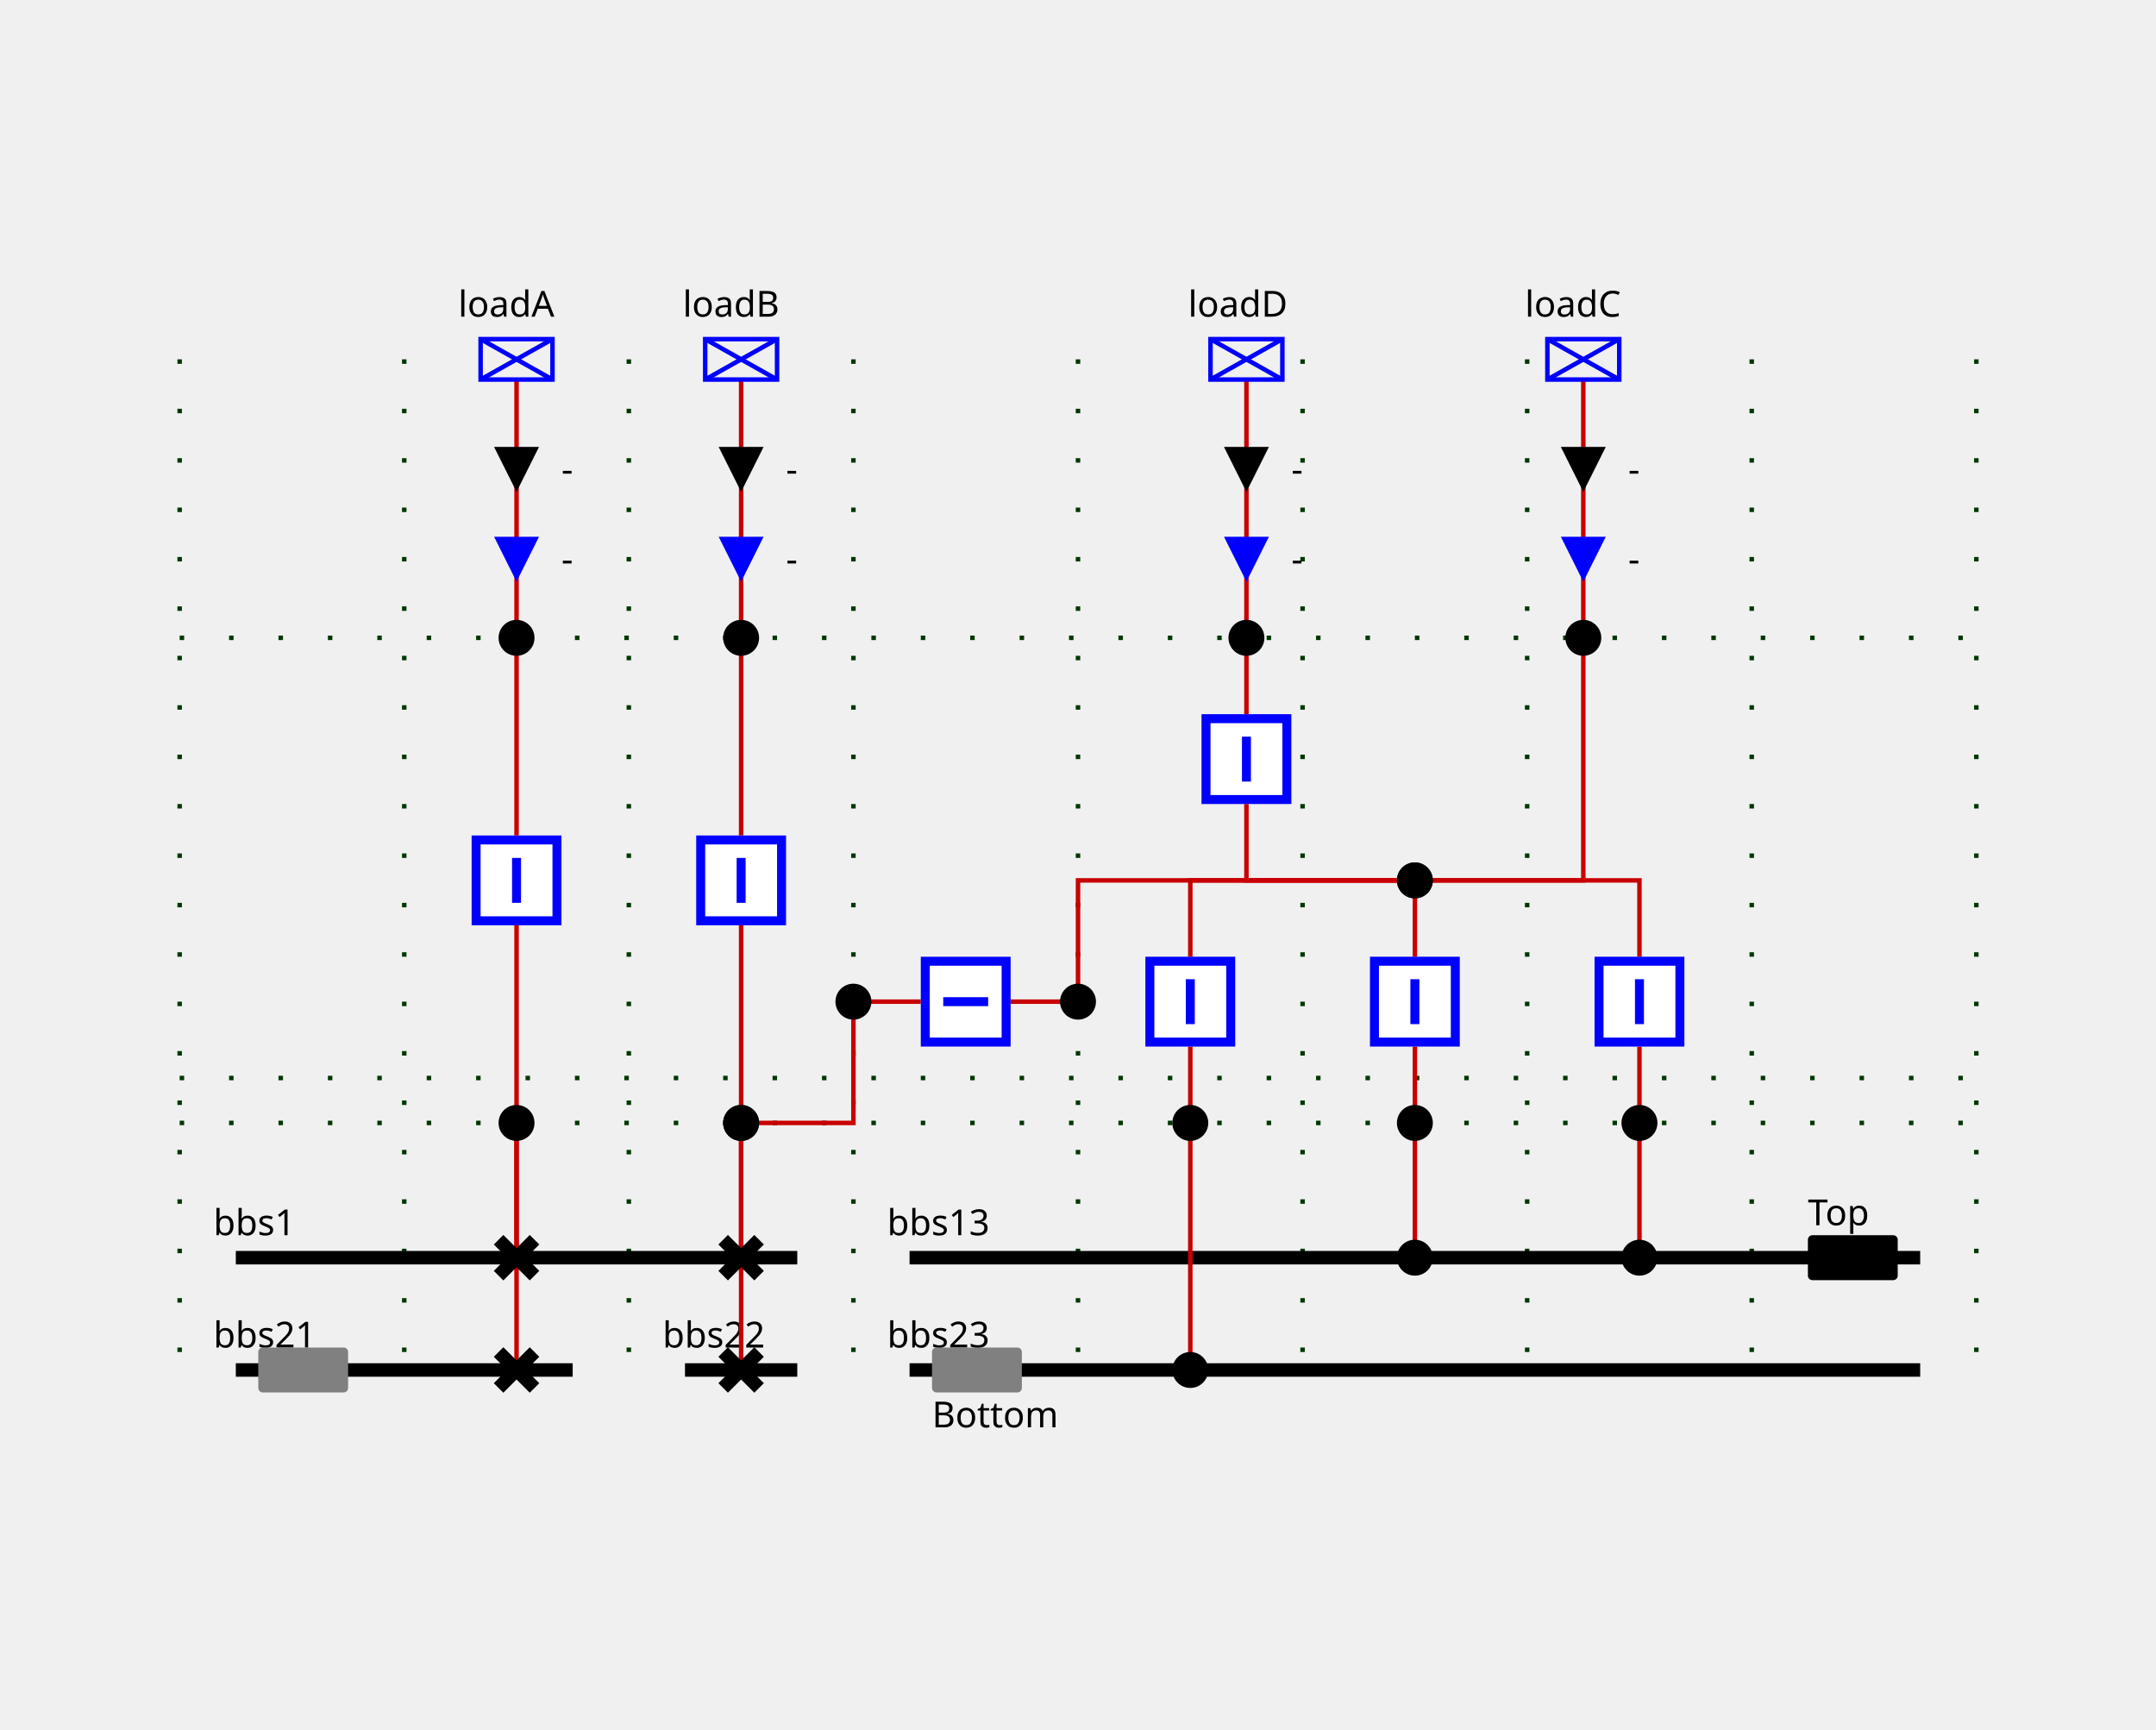
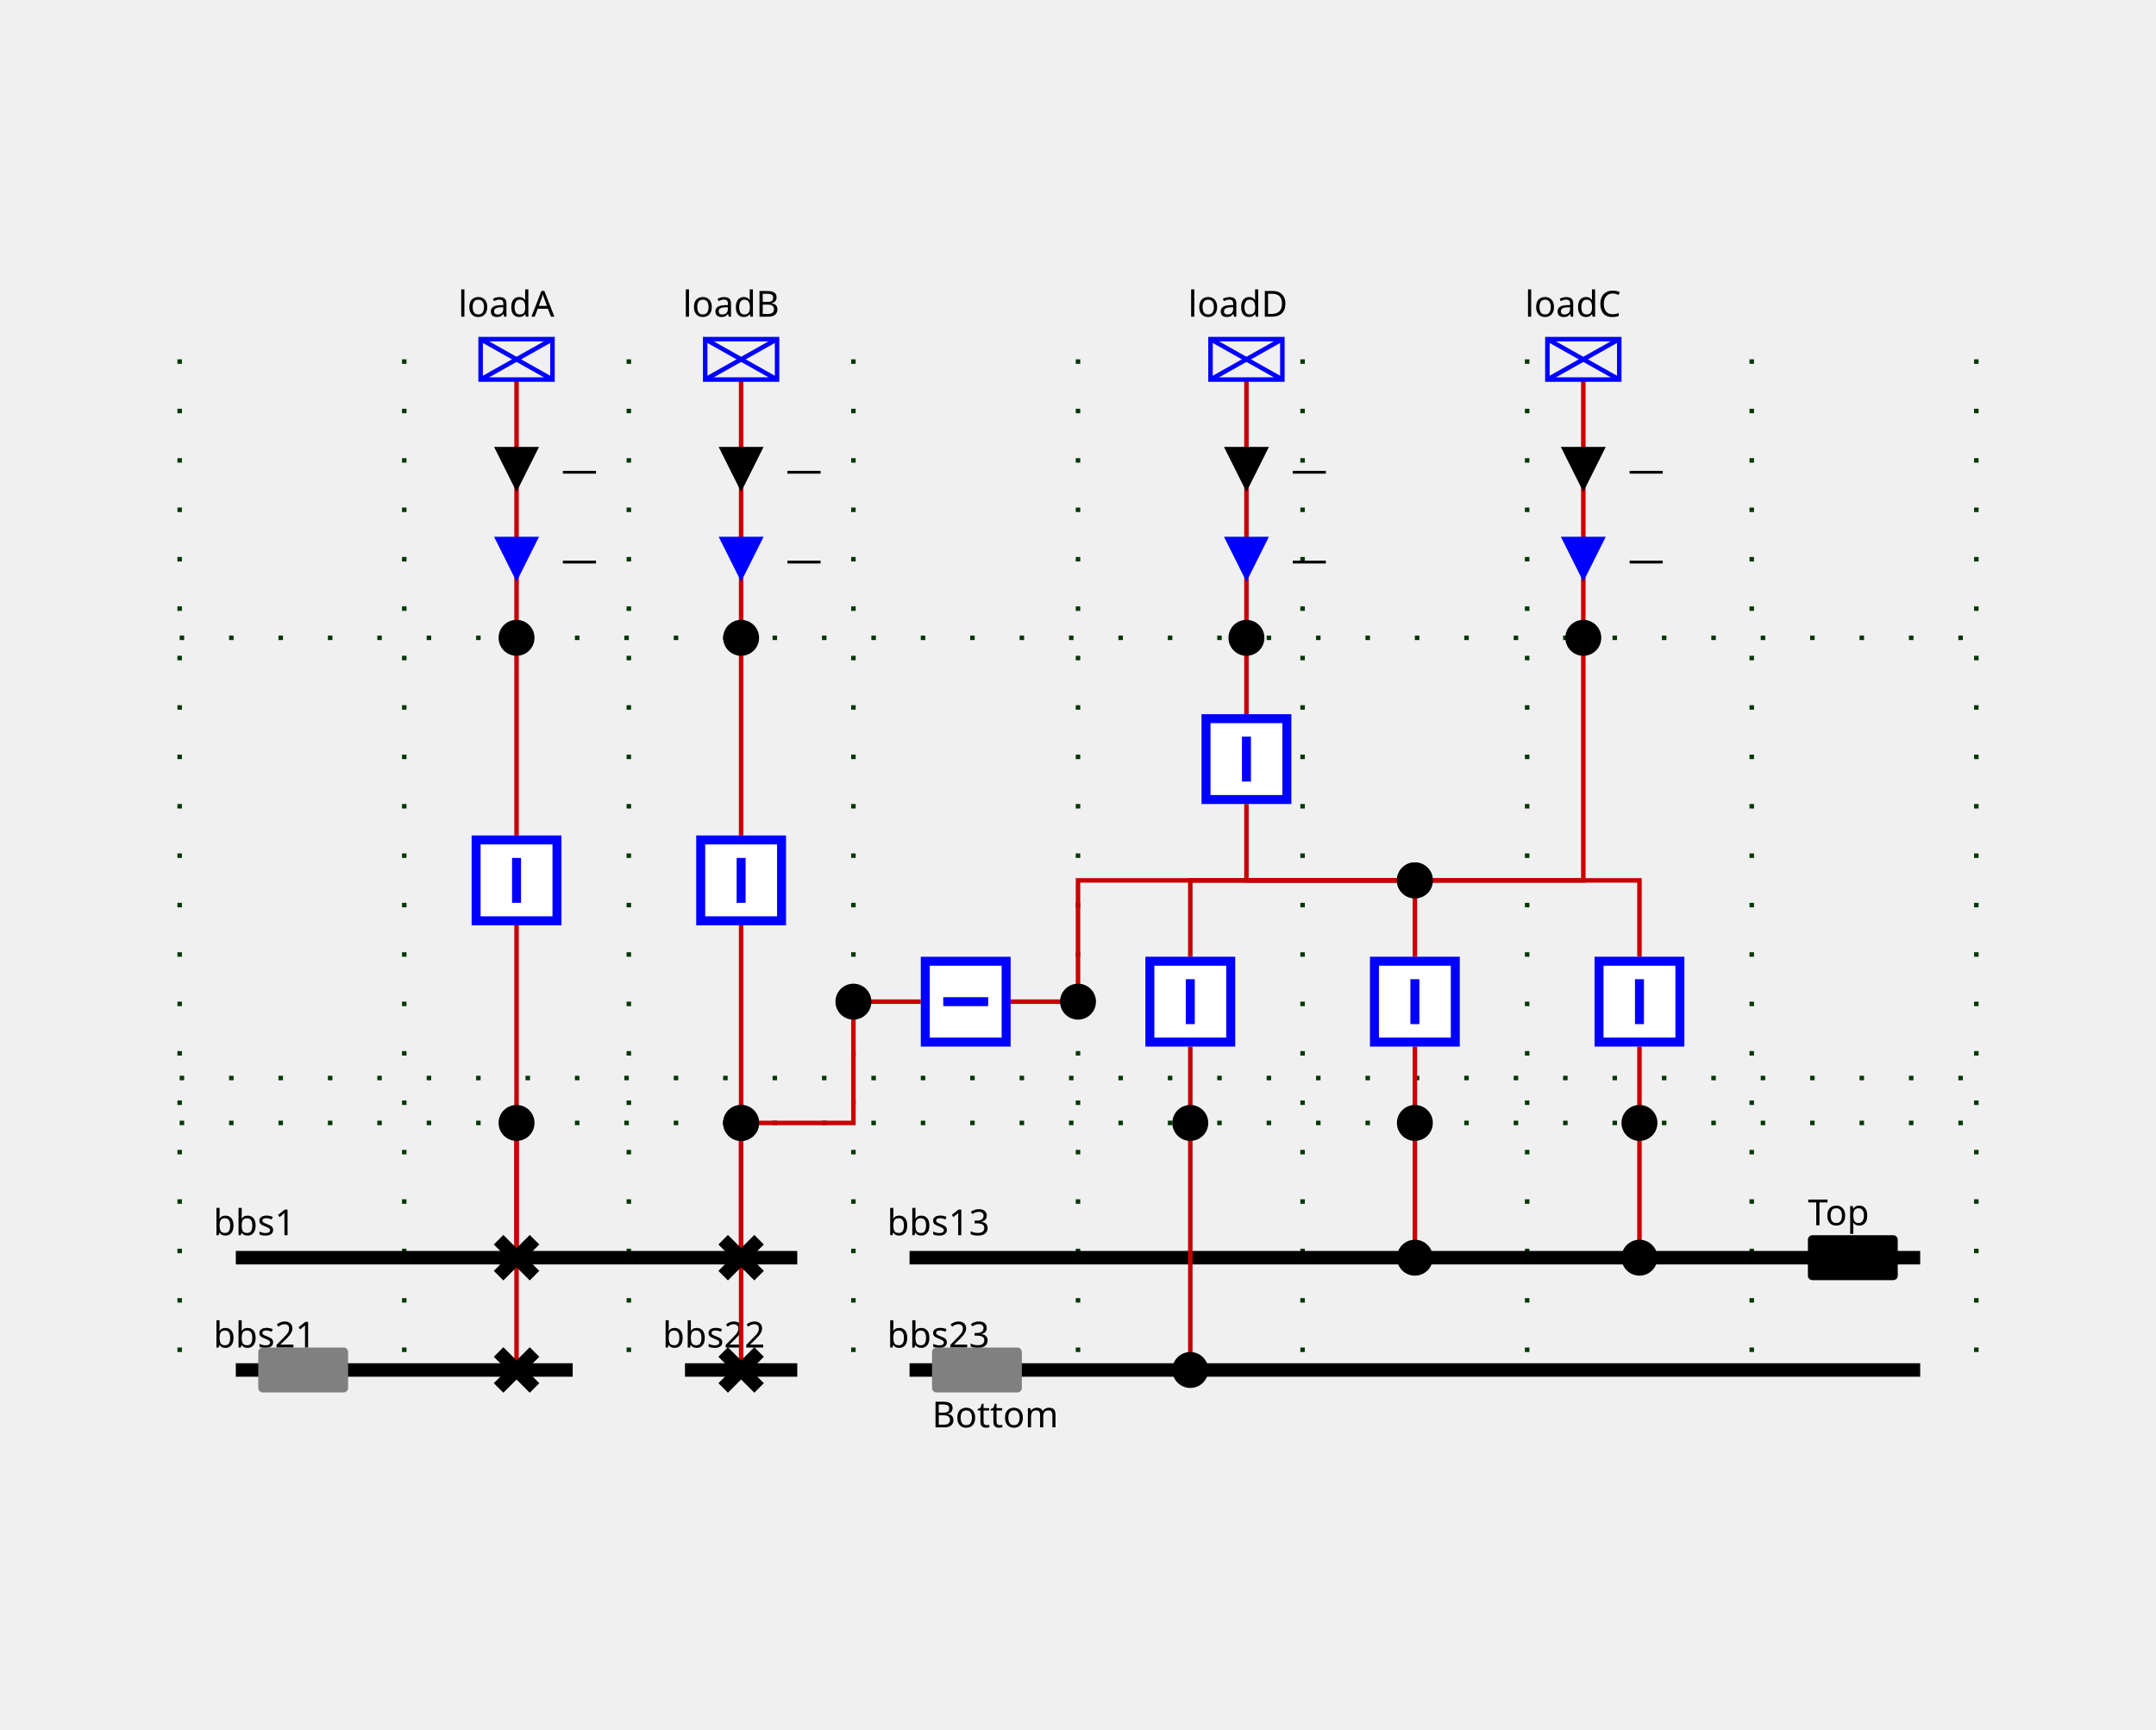
<svg xmlns="http://www.w3.org/2000/svg" height="385.0" viewBox="0 0 480.0 385.0" width="480.0">
  <style>
/* ----------------------------------------------------------------------- */
/* File: tautologies.css ------------------------------------------------- */
.sld-out .sld-arrow-in {visibility: hidden}
.sld-in .sld-arrow-out {visibility: hidden}
.sld-closed .sld-sw-open {visibility: hidden}
.sld-open .sld-sw-closed {visibility: hidden}
.sld-hidden-node {visibility: hidden}
.sld-top-feeder .sld-label {dominant-baseline: auto}
.sld-bottom-feeder .sld-label {dominant-baseline: hanging}
.sld-arrow-p .sld-label {dominant-baseline: middle}
.sld-arrow-q .sld-label {dominant-baseline: middle}
/* ----------------------------------------------------------------------- */
/* File : components.css ------------------------------------------------- */
/* Stroke black */
.sld-disconnector {stroke-width: 3; stroke: black; fill: none}
/* Stroke blue */
.sld-breaker {stroke-width: 2; stroke: blue; fill:white}
.sld-load-break-switch {stroke: blue; fill: white}
/* Stroke --sld-vl-color with fallback black */
.sld-bus-connection {fill: var(--sld-vl-color, black)}
.sld-cell-shape-flat .sld-bus-connection {visibility: hidden}
.sld-busbar-section {stroke: var(--sld-vl-color, black); stroke-width: 3; fill: none}
/* Stroke --sld-vl-color with fallback red */
.sld-wire {stroke: var(--sld-vl-color, #c80000); fill: none}
/* Stroke --sld-vl-color with fallback blue */
.sld-load {stroke: var(--sld-vl-color, blue); fill: none}
.sld-generator {stroke: var(--sld-vl-color, blue); fill: none}
.sld-two-wt {stroke: var(--sld-vl-color, blue); fill: none}
.sld-three-wt {stroke: var(--sld-vl-color, blue); fill: none}
.sld-winding {stroke: var(--sld-vl-color, blue); fill: none}
.sld-capacitor {stroke: var(--sld-vl-color, blue); fill: none}
.sld-inductor {stroke: var(--sld-vl-color, blue); fill: none}
.sld-pst {stroke: var(--sld-vl-color, blue); fill: none}
.sld-pst-arrow {stroke: black; fill: none}
.sld-svc {stroke: var(--sld-vl-color, blue); fill: none}
.sld-vsc {stroke: var(--sld-vl-color, blue); font-size: 7.43px; fill: none}
/* Stroke none &amp; fill: --sld-vl-color */
.sld-node-infos {stroke: none; fill: var(--sld-vl-color, black)}
/* Stroke none &amp; fill: black */
.sld-label {stroke: none; fill: black; font: 8px "Verdana"}
.sld-graph-label {stroke: none; fill: black; font: 12px "Verdana"}
.sld-node {stroke: none; fill: black}
.sld-flash {stroke: none; fill: black}
.sld-lock {stroke: none; fill: black}
/* Specific */
.sld-grid {stroke: #003700; stroke-dasharray: 1,10}
.sld-arrow-p {fill:black}
.sld-arrow-q {fill:blue}
.sld-frame {fill: var(--sld-background-color, transparent)}
/* Stroke maroon for fictitious switch */
.sld-breaker.sld-fictitious {stroke: maroon}
.sld-disconnector.sld-fictitious {stroke: maroon}
.sld-load-break-switch.sld-fictitious {stroke: maroon}
.sld-busbar-section.sld-fictitious {stroke: var(--sld-vl-color, #c80000); stroke-width: 1}
/* ----------------------------------------------------------------------- */
/* File : components.css ------------------------------------------------- */
.sld-voltage-indicator .sld-label {dominant-baseline: middle}
.sld-voltage-indicator .sld-unpowered {stroke: none; fill: grey}
.sld-voltage-indicator .sld-powered {stroke: none; fill: var(--sld-vl-color, black)}
.sld-powered .sld-unpowered {visibility: hidden}
.sld-unpowered .sld-powered {visibility: hidden}
</style>
  <rect class="sld-frame" height="100%" width="100%" />
  <g>
    <g class="sld-grid" id="GRID_vl1">
      <line x1="40.0" x2="40.0" y1="80.0" y2="305.0" />
      <line x1="90.0" x2="90.0" y1="80.0" y2="305.0" />
      <line x1="140.0" x2="140.0" y1="80.0" y2="305.0" />
      <line x1="190.0" x2="190.0" y1="80.0" y2="305.0" />
      <line x1="240.0" x2="240.0" y1="80.0" y2="305.0" />
      <line x1="290.0" x2="290.0" y1="80.0" y2="305.0" />
      <line x1="340.0" x2="340.0" y1="80.0" y2="305.0" />
      <line x1="390.0" x2="390.0" y1="80.0" y2="305.0" />
      <line x1="440.0" x2="440.0" y1="80.0" y2="305.0" />
      <line x1="40.0" x2="440.0" y1="250.0" y2="250.0" />
      <line x1="40.0" x2="440.0" y1="240.0" y2="240.0" />
      <line x1="40.0" x2="440.0" y1="142.0" y2="142.0" />
    </g>
    <g class="sld-busbar-section" id="idbbs1" transform="translate(52.5,280.0)">
      <line x1="0" x2="125.0" y1="0" y2="0" />
      <text class="sld-label" id="bbs1_NW_LABEL" x="-5.0" y="-5.0">bbs1</text>
    </g>
    <g class="sld-busbar-section" id="idbbs21" transform="translate(52.5,305.0)">
      <line x1="0" x2="75.0" y1="0" y2="0" />
      <text class="sld-label" id="bbs21_NW_LABEL" x="-5.0" y="-5.0">bbs21</text>
      <g class="sld-voltage-indicator sld-unpowered" id="idbbs21_VOLTAGE_INDICATOR" transform="translate(5.0,-5.0)">
        <rect class="sld-powered" height="10" rx="1" ry="1" width="20" />
        <rect class="sld-unpowered" height="10" rx="1" ry="1" width="20" />
      </g>
    </g>
    <g class="sld-busbar-section" id="idbbs22" transform="translate(152.5,305.0)">
      <line x1="0" x2="25.0" y1="0" y2="0" />
      <text class="sld-label" id="bbs22_NW_LABEL" x="-5.0" y="-5.0">bbs22</text>
    </g>
    <g class="sld-busbar-section" id="idbbs13" transform="translate(202.5,280.0)">
      <line x1="0" x2="225.0" y1="0" y2="0" />
      <text class="sld-label" id="bbs13_NW_LABEL" x="-5.0" y="-5.0">bbs13</text>
      <g class="sld-voltage-indicator sld-powered" id="idbbs13_VOLTAGE_INDICATOR" transform="translate(200.0,-5.0)">
        <rect class="sld-powered" height="10" rx="1" ry="1" width="20" />
        <rect class="sld-unpowered" height="10" rx="1" ry="1" width="20" />
        <text class="sld-label" x="0.0" y="-5.0">Top</text>
      </g>
    </g>
    <g class="sld-busbar-section" id="idbbs23" transform="translate(202.5,305.0)">
      <line x1="0" x2="225.0" y1="0" y2="0" />
      <text class="sld-label" id="bbs23_NW_LABEL" x="-5.0" y="-5.0">bbs23</text>
      <g class="sld-voltage-indicator sld-unpowered" id="idbbs23_VOLTAGE_INDICATOR" transform="translate(5.0,-5.0)">
        <rect class="sld-powered" height="10" rx="1" ry="1" width="20" />
        <rect class="sld-unpowered" height="10" rx="1" ry="1" width="20" />
        <text class="sld-label" x="0.0" y="15.0">Bottom</text>
      </g>
    </g>
    <g class="sld-extern-cell" id="idEXTERN_32_0">
      <g class="sld-wire" id="_95_vl1_95_dA1_95_INTERNAL_95_vl1_95_3">
        <polyline points="115.0,280.0,115.0,250.0" />
      </g>
      <g class="sld-wire" id="_95_vl1_95_INTERNAL_95_vl1_95_3_95_bA">
        <polyline points="115.0,250.0,115.0,206.0" />
      </g>
      <g class="sld-wire" id="_95_vl1_95_dA2_95_INTERNAL_95_vl1_95_3">
        <polyline points="115.0,305.0,115.0,250.0" />
      </g>
      <g class="sld-wire" id="_95_vl1_95_bA_95_INTERNAL_95_vl1_95_loadA">
        <polyline points="115.0,186.0,115.0,142.0" />
      </g>
      <g class="sld-wire" id="_95_vl1_95_INTERNAL_95_vl1_95_loadA_95_loadA">
        <polyline points="115.0,142.0,115.0,84.5" />
      </g>
      <g class="sld-arrow-p sld-in" id="idloadA_ARROW_ACTIVE" transform="translate(110.0,99.5)">
        <polygon class="sld-arrow-in" points="0,0 10,0 5,10" />
        <polygon class="sld-arrow-out" points="5,0 10,10 0,10" />
-         <text class="sld-label" x="15.0" y="5.0">-</text>
+         <text class="sld-label" x="15.0" y="5.0">—</text>
      </g>
      <g class="sld-arrow-q sld-in" id="idloadA_ARROW_REACTIVE" transform="translate(110.0,119.5)">
        <polygon class="sld-arrow-in" points="0,0 10,0 5,10" />
        <polygon class="sld-arrow-out" points="5,0 10,10 0,10" />
-         <text class="sld-label" x="15.0" y="5.0">-</text>
+         <text class="sld-label" x="15.0" y="5.0">—</text>
      </g>
      <g class="sld-disconnector sld-closed" id="iddA1" transform="translate(111.0,276.0)">
        <path class="sld-sw-closed" d="M0,0 8,8 M8,0 0,8" />
        <path class="sld-sw-open" d="M8,0 0,8" />
      </g>
      <g class="sld-node sld-fictitious" id="idINTERNAL_95_vl1_95_3" transform="translate(111.0,246.0)">
        <circle cx="4" cy="4" r="4" />
      </g>
      <g class="sld-breaker sld-closed" id="idbA" transform="translate(105.0,186.0)">
        <path class="sld-sw-closed" d="M1,1 V19 H19 V1z M10,5 V15" />
        <path class="sld-sw-open" d="M1,1 V19 H19 V1z M5,10 H15" />
      </g>
      <g class="sld-node sld-fictitious" id="idINTERNAL_95_vl1_95_loadA" transform="translate(111.0,138.0)">
        <circle cx="4" cy="4" r="4" />
      </g>
      <g class="sld-load sld-top-feeder" id="idloadA" transform="translate(107.0,75.5)">
        <rect height="9" width="16" />
        <line x1="0" x2="16" y1="0" y2="9" />
        <line x1="16" x2="0" y1="0" y2="9" />
        <text class="sld-label" id="loadA_N_LABEL" x="-5.0" y="-5.0">loadA</text>
      </g>
      <g class="sld-disconnector sld-closed" id="iddA2" transform="translate(111.0,301.0)">
        <path class="sld-sw-closed" d="M0,0 8,8 M8,0 0,8" />
        <path class="sld-sw-open" d="M8,0 0,8" />
      </g>
    </g>
    <g class="sld-extern-cell" id="idEXTERN_32_1">
      <g class="sld-wire" id="_95_vl1_95_INTERNAL_95_vl1_95_5_95_bB">
        <polyline points="165.0,250.0,165.0,206.0" />
      </g>
      <g class="sld-wire" id="_95_vl1_95_dB1_95_INTERNAL_95_vl1_95_5">
        <polyline points="165.0,305.0,165.0,250.0" />
      </g>
      <g class="sld-wire" id="_95_vl1_95_dB2_95_INTERNAL_95_vl1_95_5">
        <polyline points="165.0,280.0,165.0,250.0" />
      </g>
      <g class="sld-wire" id="_95_vl1_95_bB_95_INTERNAL_95_vl1_95_loadB">
        <polyline points="165.0,186.0,165.0,142.0" />
      </g>
      <g class="sld-wire" id="_95_vl1_95_INTERNAL_95_vl1_95_loadB_95_loadB">
        <polyline points="165.0,142.0,165.0,84.5" />
      </g>
      <g class="sld-arrow-p sld-in" id="idloadB_ARROW_ACTIVE" transform="translate(160.0,99.5)">
        <polygon class="sld-arrow-in" points="0,0 10,0 5,10" />
        <polygon class="sld-arrow-out" points="5,0 10,10 0,10" />
-         <text class="sld-label" x="15.0" y="5.0">-</text>
+         <text class="sld-label" x="15.0" y="5.0">—</text>
      </g>
      <g class="sld-arrow-q sld-in" id="idloadB_ARROW_REACTIVE" transform="translate(160.0,119.5)">
        <polygon class="sld-arrow-in" points="0,0 10,0 5,10" />
        <polygon class="sld-arrow-out" points="5,0 10,10 0,10" />
-         <text class="sld-label" x="15.0" y="5.0">-</text>
+         <text class="sld-label" x="15.0" y="5.0">—</text>
      </g>
      <g class="sld-node sld-fictitious" id="idINTERNAL_95_vl1_95_5" transform="translate(161.0,246.0)">
        <circle cx="4" cy="4" r="4" />
      </g>
      <g class="sld-breaker sld-closed" id="idbB" transform="translate(155.0,186.0)">
        <path class="sld-sw-closed" d="M1,1 V19 H19 V1z M10,5 V15" />
        <path class="sld-sw-open" d="M1,1 V19 H19 V1z M5,10 H15" />
      </g>
      <g class="sld-node sld-fictitious" id="idINTERNAL_95_vl1_95_loadB" transform="translate(161.0,138.0)">
        <circle cx="4" cy="4" r="4" />
      </g>
      <g class="sld-load sld-top-feeder" id="idloadB" transform="translate(157.0,75.5)">
        <rect height="9" width="16" />
        <line x1="0" x2="16" y1="0" y2="9" />
        <line x1="16" x2="0" y1="0" y2="9" />
        <text class="sld-label" id="loadB_N_LABEL" x="-5.0" y="-5.0">loadB</text>
      </g>
      <g class="sld-disconnector sld-closed" id="iddB1" transform="translate(161.0,301.0)">
        <path class="sld-sw-closed" d="M0,0 8,8 M8,0 0,8" />
        <path class="sld-sw-open" d="M8,0 0,8" />
      </g>
      <g class="sld-disconnector sld-closed" id="iddB2" transform="translate(161.0,276.0)">
        <path class="sld-sw-closed" d="M0,0 8,8 M8,0 0,8" />
        <path class="sld-sw-open" d="M8,0 0,8" />
      </g>
    </g>
    <g class="sld-shunt-cell" id="idSHUNT_32_2">
      <g class="sld-wire" id="_95_vl1_95_INTERNAL_95_vl1_95_5_95_INTERNAL_95_vl1_95_Shunt_32_2_46_1">
        <polyline points="165.0,250.0,190.0,250.0,190.0,223.0" />
      </g>
      <g class="sld-wire" id="_95_vl1_95_INTERNAL_95_vl1_95_Shunt_32_2_46_1_95_link">
        <polyline points="190.0,223.0,205.0,223.0" />
      </g>
      <g class="sld-wire" id="_95_vl1_95_link_95_INTERNAL_95_vl1_95_Shunt_32_2_46_2">
        <polyline points="225.0,223.0,240.0,223.0" />
      </g>
      <g class="sld-wire" id="_95_vl1_95_INTERNAL_95_vl1_95_Shunt_32_2_46_2_95_INTERNAL_95_vl1_95_loadC_95_fork">
        <polyline points="240.0,223.0,240.0,196.0,315.0,196.0" />
      </g>
      <g class="sld-node sld-fictitious" id="idINTERNAL_95_vl1_95_5" transform="translate(161.0,246.0)">
        <circle cx="4" cy="4" r="4" />
      </g>
      <g class="sld-node sld-fictitious" id="idINTERNAL_95_vl1_95_Shunt_32_2_46_1" transform="translate(186.0,219.0)">
        <circle cx="4" cy="4" r="4" />
      </g>
      <g class="sld-breaker sld-closed" id="idlink" transform="translate(205.0,213.0)">
        <path class="sld-sw-closed" d="M1,1 V19 H19 V1z M10,5 V15" transform="rotate(90.0,10.0,10.0)" />
        <path class="sld-sw-open" d="M1,1 V19 H19 V1z M5,10 H15" transform="rotate(90.0,10.0,10.0)" />
      </g>
      <g class="sld-node sld-fictitious" id="idINTERNAL_95_vl1_95_Shunt_32_2_46_2" transform="translate(236.0,219.0)">
        <circle cx="4" cy="4" r="4" />
      </g>
      <g class="sld-node sld-fictitious" id="idINTERNAL_95_vl1_95_loadC_95_fork" transform="translate(311.0,192.0)">
        <circle cx="4" cy="4" r="4" />
      </g>
    </g>
    <g class="sld-extern-cell" id="idEXTERN_32_3">
      <g class="sld-wire" id="_95_vl1_95_bCD1_95_INTERNAL_95_vl1_95_loadC_95_fork">
        <polyline points="265.0,213.0,265.0,196.0,315.0,196.0" />
      </g>
      <g class="sld-wire" id="_95_vl1_95_bCD2_95_INTERNAL_95_vl1_95_loadC_95_fork">
        <polyline points="315.0,213.0,315.0,196.0" />
      </g>
      <g class="sld-wire" id="_95_vl1_95_bCD3_95_INTERNAL_95_vl1_95_loadC_95_fork">
        <polyline points="365.0,213.0,365.0,196.0,315.0,196.0" />
      </g>
      <g class="sld-wire" id="_95_vl1_95_bD1_95_INTERNAL_95_vl1_95_loadC_95_fork">
        <polyline points="277.5,179.0,277.5,196.0,315.0,196.0" />
      </g>
      <g class="sld-wire" id="_95_vl1_95_INTERNAL_95_vl1_95_loadC_95_fork_95_INTERNAL_95_vl1_95_loadC">
        <polyline points="315.0,196.0,352.5,196.0,352.5,142.0" />
      </g>
      <g class="sld-wire" id="_95_vl1_95_INTERNAL_95_vl1_95_bCD1_95_bCD1">
        <polyline points="265.0,250.0,265.0,233.0" />
      </g>
      <g class="sld-wire" id="_95_vl1_95_BUSCO_95_bCD1_95_INTERNAL_95_vl1_95_bCD1">
        <polyline points="265.0,305.0,265.0,250.0" />
      </g>
      <g class="sld-wire" id="_95_vl1_95_INTERNAL_95_vl1_95_bCD2_95_bCD2">
        <polyline points="315.0,250.0,315.0,233.0" />
      </g>
      <g class="sld-wire" id="_95_vl1_95_BUSCO_95_bCD2_95_INTERNAL_95_vl1_95_bCD2">
        <polyline points="315.0,280.0,315.0,250.0" />
      </g>
      <g class="sld-wire" id="_95_vl1_95_INTERNAL_95_vl1_95_bCD3_95_bCD3">
        <polyline points="365.0,250.0,365.0,233.0" />
      </g>
      <g class="sld-wire" id="_95_vl1_95_BUSCO_95_bCD3_95_INTERNAL_95_vl1_95_bCD3">
        <polyline points="365.0,280.0,365.0,250.0" />
      </g>
      <g class="sld-wire" id="_95_vl1_95_INTERNAL_95_vl1_95_loadD_95_bD1">
        <polyline points="277.5,142.0,277.5,159.0" />
      </g>
      <g class="sld-wire" id="_95_vl1_95_loadD_95_INTERNAL_95_vl1_95_loadD">
        <polyline points="277.5,84.5,277.5,142.0" />
      </g>
      <g class="sld-arrow-p sld-in" id="idloadD_ARROW_ACTIVE" transform="translate(272.5,99.5)">
        <polygon class="sld-arrow-in" points="0,0 10,0 5,10" />
        <polygon class="sld-arrow-out" points="5,0 10,10 0,10" />
-         <text class="sld-label" x="15.0" y="5.0">-</text>
+         <text class="sld-label" x="15.0" y="5.0">—</text>
      </g>
      <g class="sld-arrow-q sld-in" id="idloadD_ARROW_REACTIVE" transform="translate(272.5,119.5)">
        <polygon class="sld-arrow-in" points="0,0 10,0 5,10" />
        <polygon class="sld-arrow-out" points="5,0 10,10 0,10" />
-         <text class="sld-label" x="15.0" y="5.0">-</text>
+         <text class="sld-label" x="15.0" y="5.0">—</text>
      </g>
      <g class="sld-wire" id="_95_vl1_95_INTERNAL_95_vl1_95_loadC_95_loadC">
        <polyline points="352.5,142.0,352.5,84.5" />
      </g>
      <g class="sld-arrow-p sld-in" id="idloadC_ARROW_ACTIVE" transform="translate(347.5,99.5)">
        <polygon class="sld-arrow-in" points="0,0 10,0 5,10" />
        <polygon class="sld-arrow-out" points="5,0 10,10 0,10" />
-         <text class="sld-label" x="15.0" y="5.0">-</text>
+         <text class="sld-label" x="15.0" y="5.0">—</text>
      </g>
      <g class="sld-arrow-q sld-in" id="idloadC_ARROW_REACTIVE" transform="translate(347.5,119.5)">
        <polygon class="sld-arrow-in" points="0,0 10,0 5,10" />
        <polygon class="sld-arrow-out" points="5,0 10,10 0,10" />
-         <text class="sld-label" x="15.0" y="5.0">-</text>
+         <text class="sld-label" x="15.0" y="5.0">—</text>
      </g>
      <g class="sld-node sld-fictitious" id="idINTERNAL_95_vl1_95_loadC_95_fork" transform="translate(311.0,192.0)">
        <circle cx="4" cy="4" r="4" />
      </g>
      <g class="sld-breaker sld-closed" id="idbCD1" transform="translate(255.0,213.0)">
        <path class="sld-sw-closed" d="M1,1 V19 H19 V1z M10,5 V15" />
        <path class="sld-sw-open" d="M1,1 V19 H19 V1z M5,10 H15" />
      </g>
      <g class="sld-node sld-fictitious" id="idINTERNAL_95_vl1_95_bCD1" transform="translate(261.0,246.0)">
        <circle cx="4" cy="4" r="4" />
      </g>
      <g class="sld-bus-connection sld-fictitious" id="idBUSCO_95_bCD1" transform="translate(261.0,301.0)">
        <circle cx="4" cy="4" r="4" />
      </g>
      <g class="sld-breaker sld-closed" id="idbCD2" transform="translate(305.0,213.0)">
        <path class="sld-sw-closed" d="M1,1 V19 H19 V1z M10,5 V15" />
        <path class="sld-sw-open" d="M1,1 V19 H19 V1z M5,10 H15" />
      </g>
      <g class="sld-node sld-fictitious" id="idINTERNAL_95_vl1_95_bCD2" transform="translate(311.0,246.0)">
        <circle cx="4" cy="4" r="4" />
      </g>
      <g class="sld-bus-connection sld-fictitious" id="idBUSCO_95_bCD2" transform="translate(311.0,276.0)">
        <circle cx="4" cy="4" r="4" />
      </g>
      <g class="sld-breaker sld-closed" id="idbCD3" transform="translate(355.0,213.0)">
        <path class="sld-sw-closed" d="M1,1 V19 H19 V1z M10,5 V15" />
        <path class="sld-sw-open" d="M1,1 V19 H19 V1z M5,10 H15" />
      </g>
      <g class="sld-node sld-fictitious" id="idINTERNAL_95_vl1_95_bCD3" transform="translate(361.0,246.0)">
        <circle cx="4" cy="4" r="4" />
      </g>
      <g class="sld-bus-connection sld-fictitious" id="idBUSCO_95_bCD3" transform="translate(361.0,276.0)">
        <circle cx="4" cy="4" r="4" />
      </g>
      <g class="sld-breaker sld-closed" id="idbD1" transform="translate(267.5,159.0)">
        <path class="sld-sw-closed" d="M1,1 V19 H19 V1z M10,5 V15" />
        <path class="sld-sw-open" d="M1,1 V19 H19 V1z M5,10 H15" />
      </g>
      <g class="sld-node sld-fictitious" id="idINTERNAL_95_vl1_95_loadD" transform="translate(273.5,138.0)">
        <circle cx="4" cy="4" r="4" />
      </g>
      <g class="sld-load sld-top-feeder" id="idloadD" transform="translate(269.5,75.5)">
        <rect height="9" width="16" />
        <line x1="0" x2="16" y1="0" y2="9" />
        <line x1="16" x2="0" y1="0" y2="9" />
        <text class="sld-label" id="loadD_N_LABEL" x="-5.0" y="-5.0">loadD</text>
      </g>
      <g class="sld-node sld-fictitious" id="idINTERNAL_95_vl1_95_loadC" transform="translate(348.5,138.0)">
        <circle cx="4" cy="4" r="4" />
      </g>
      <g class="sld-load sld-top-feeder" id="idloadC" transform="translate(344.5,75.5)">
        <rect height="9" width="16" />
        <line x1="0" x2="16" y1="0" y2="9" />
        <line x1="16" x2="0" y1="0" y2="9" />
        <text class="sld-label" id="loadC_N_LABEL" x="-5.0" y="-5.0">loadC</text>
      </g>
    </g>
  </g>
</svg>
